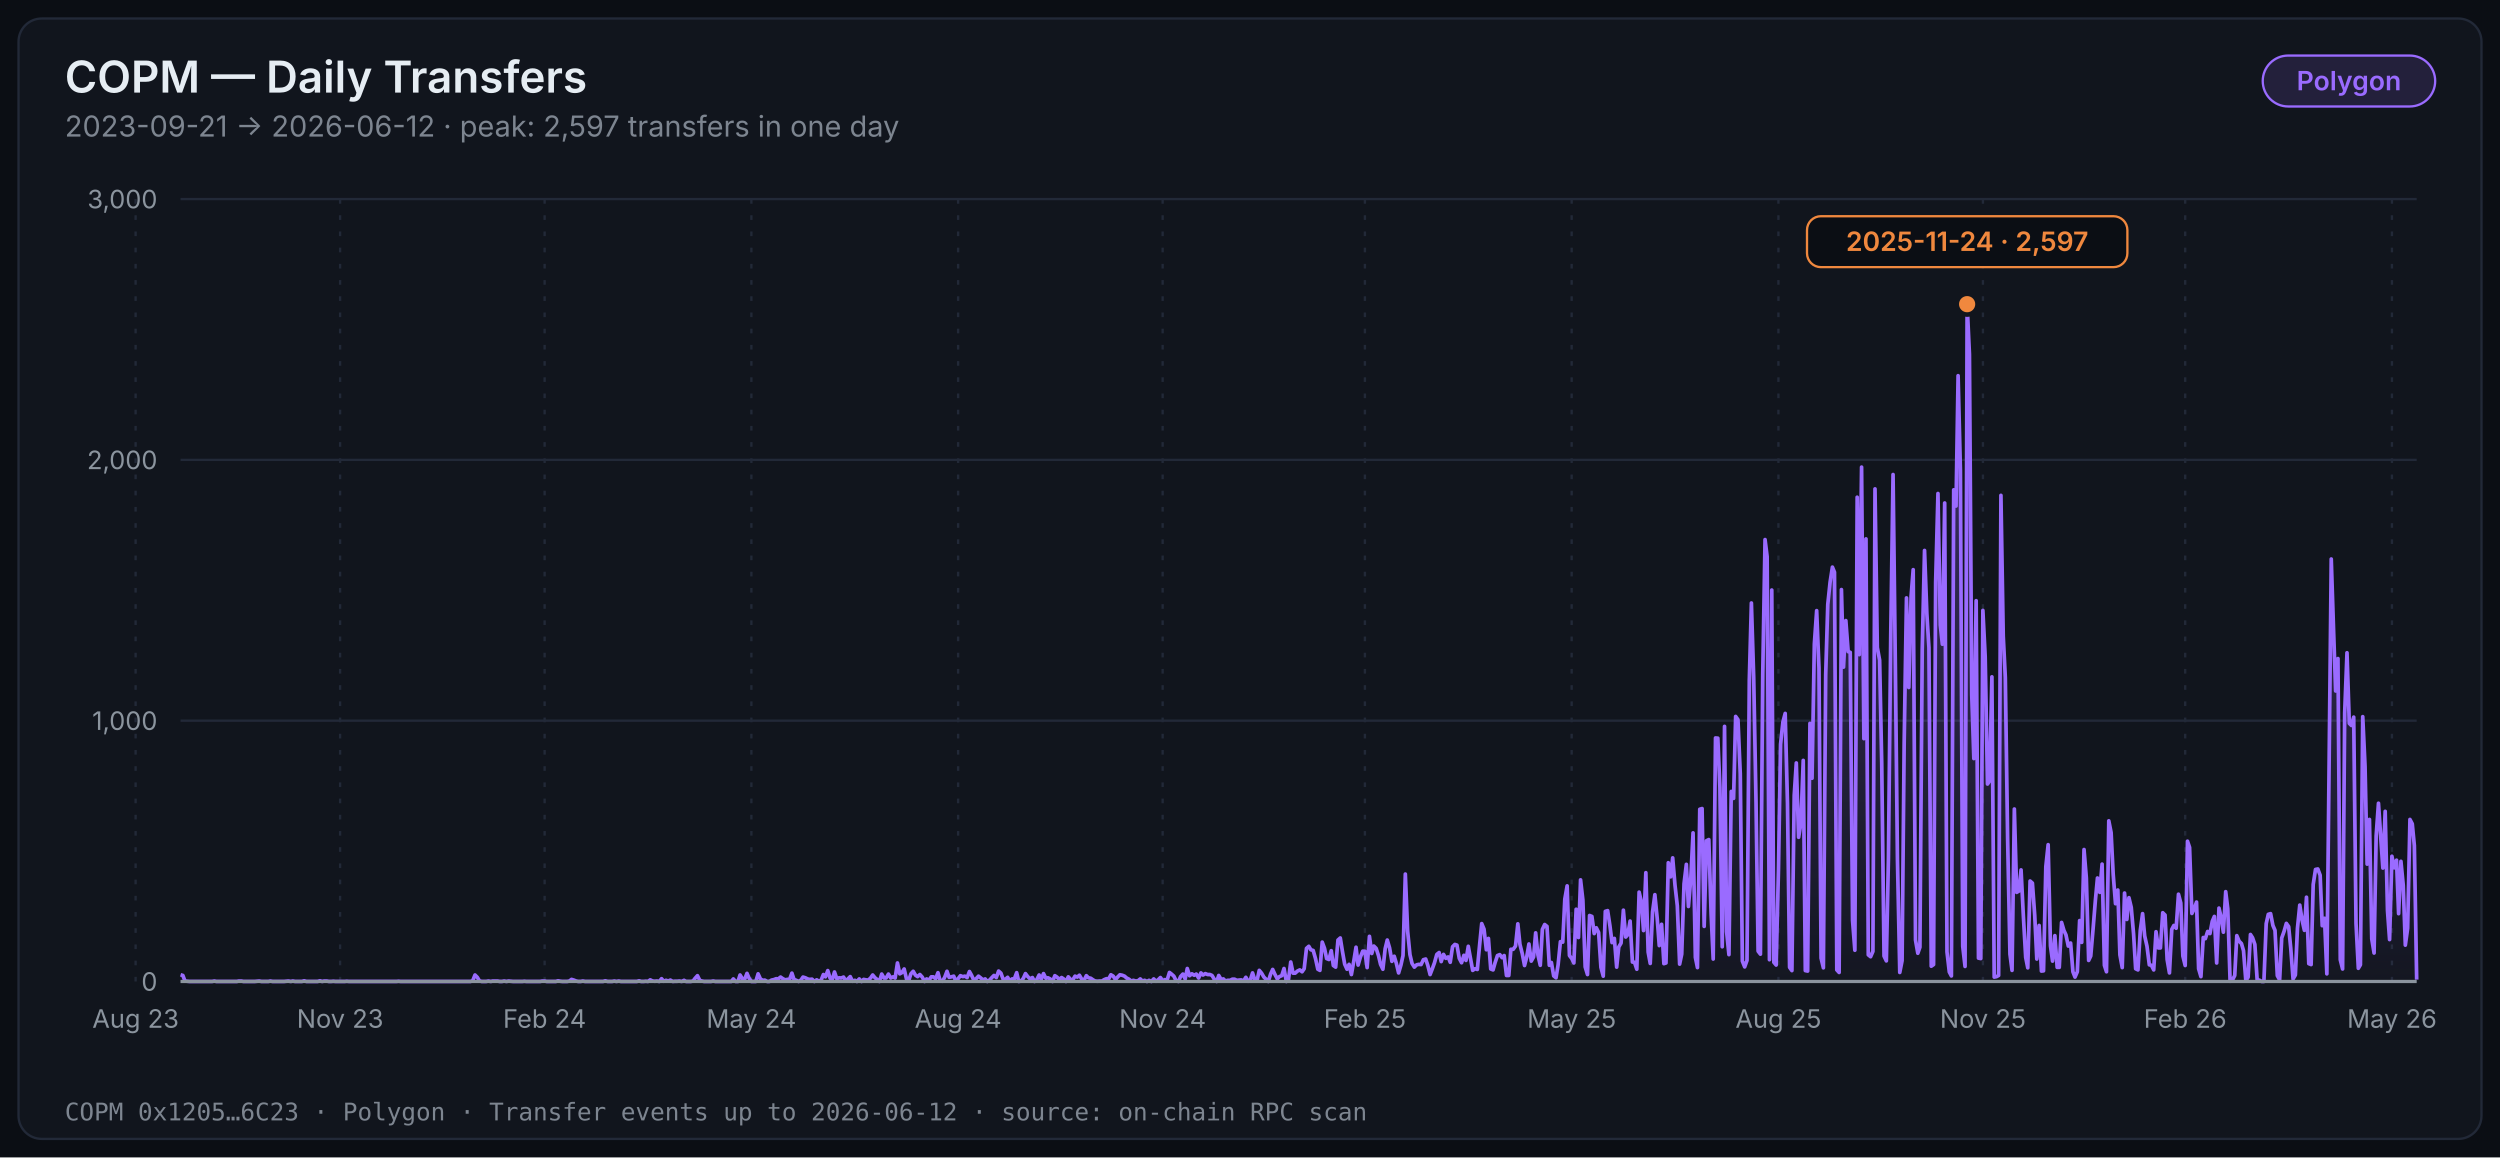
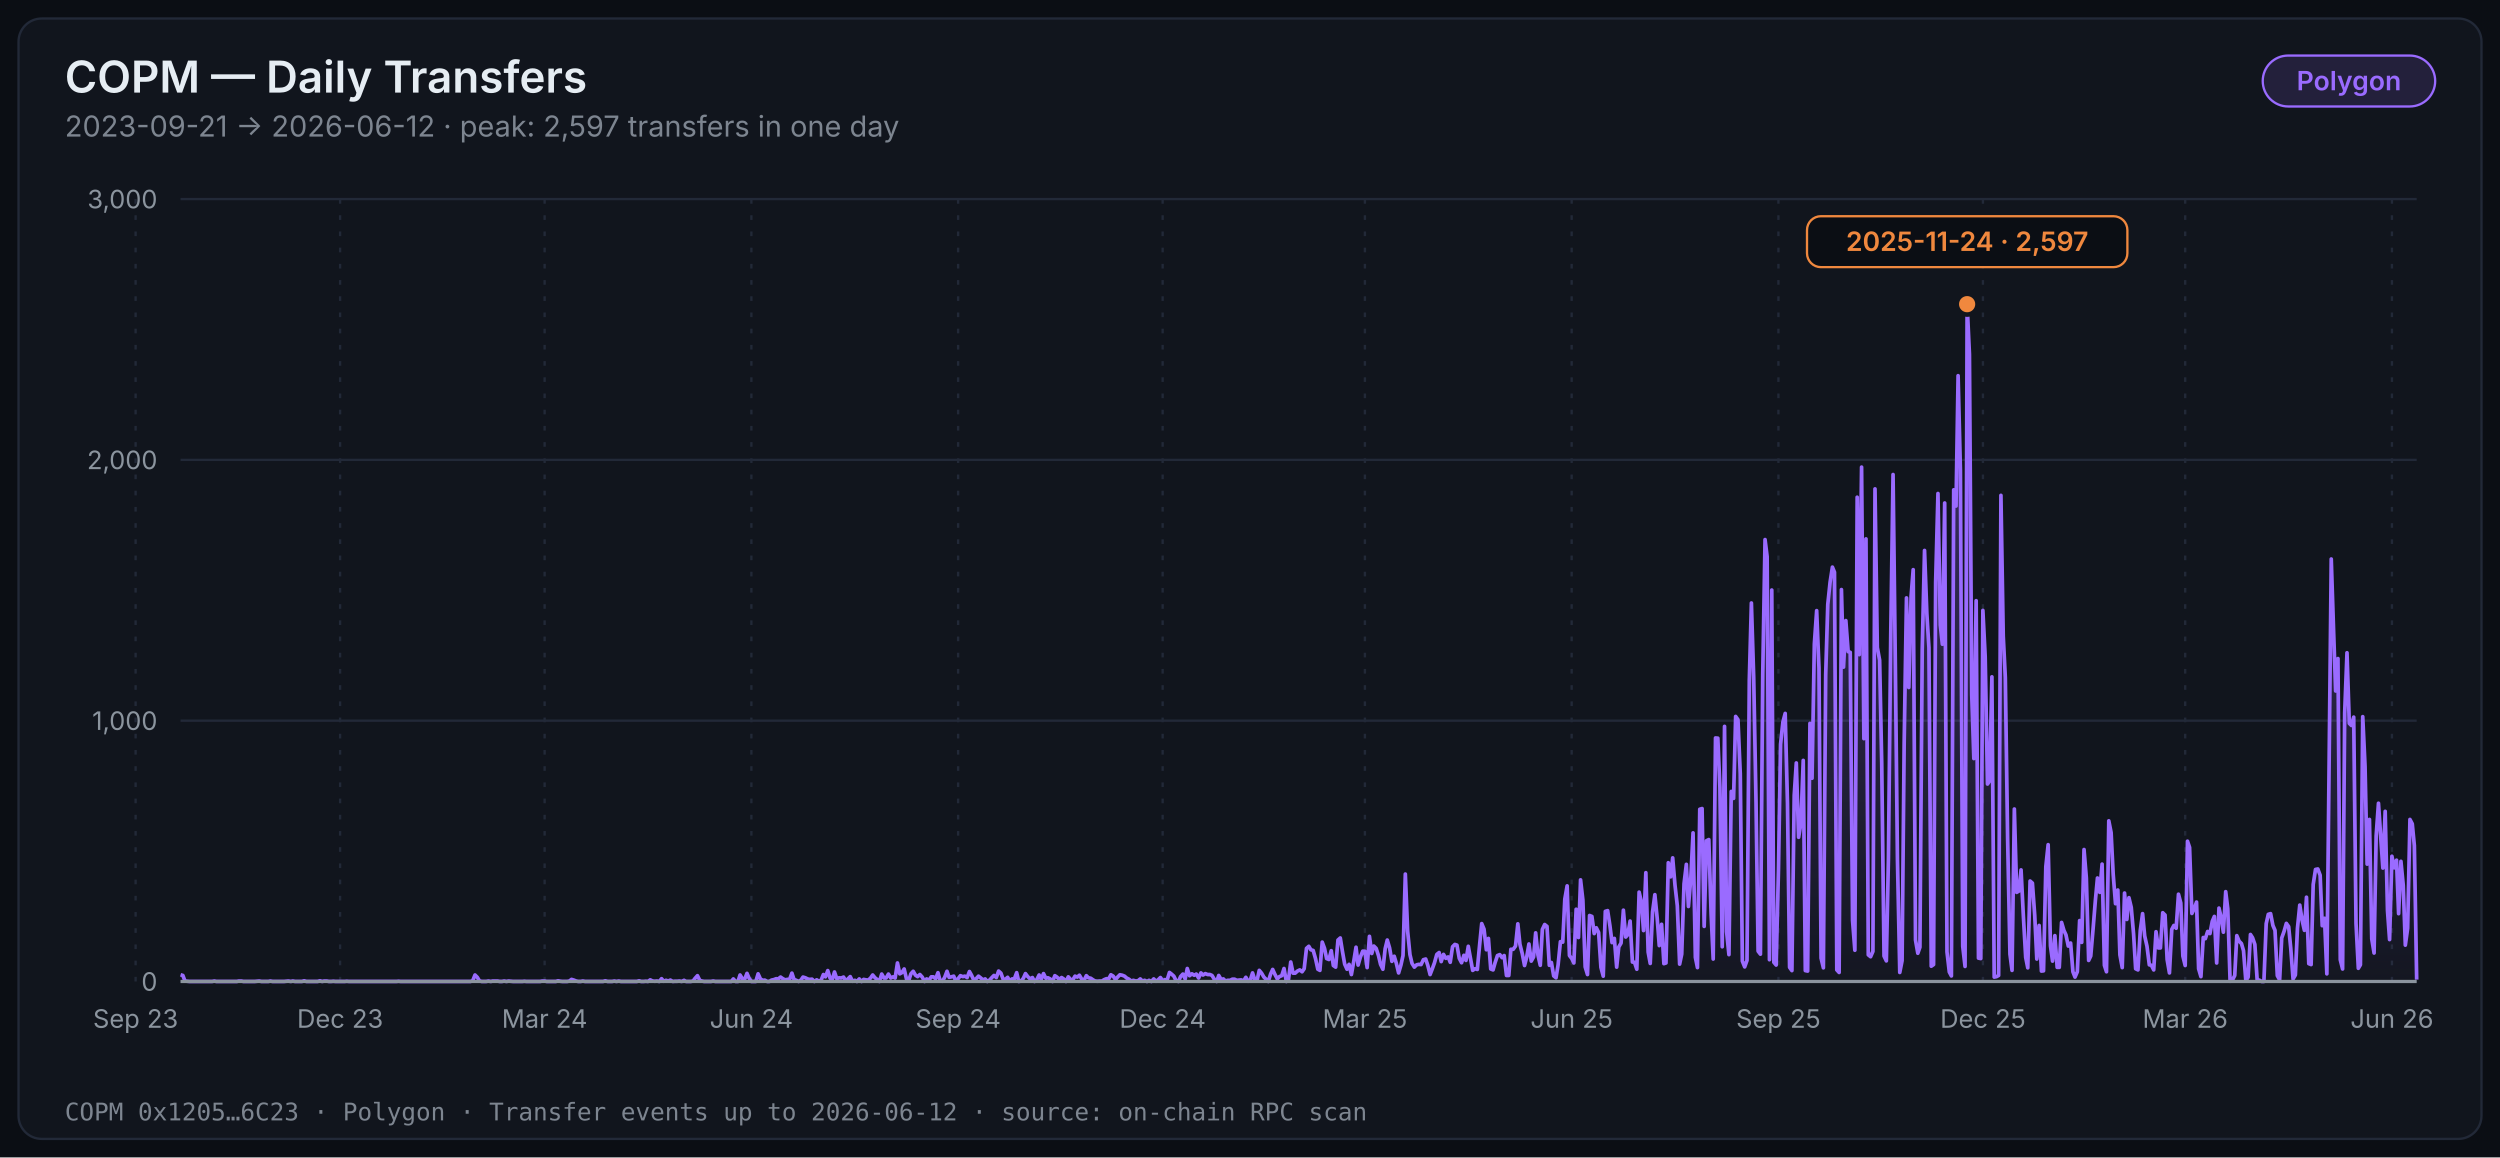
<svg xmlns="http://www.w3.org/2000/svg" width="1080" height="500" viewBox="0 0 1080 500" role="img" aria-label="COPM — Daily Transfers">
  <style>
    .title { font: 600 19px -apple-system, 'Segoe UI', system-ui, sans-serif; fill: #e6edf3; }
    .subtitle { font: 400 12.5px -apple-system, 'Segoe UI', system-ui, sans-serif; fill: #7d8590; }
    .axis { font: 400 11px -apple-system, 'Segoe UI', system-ui, sans-serif; fill: #8b949e; }
    .label { font: 500 12px -apple-system, 'Segoe UI', system-ui, sans-serif; fill: #e6edf3; }
    .annot { font: 600 11.5px -apple-system, 'Segoe UI', system-ui, sans-serif; }
    .badge { font: 600 11.5px -apple-system, 'Segoe UI', system-ui, sans-serif; }
    .footer { font: 400 10.5px ui-monospace, 'SF Mono', Menlo, monospace; fill: #7d8590; }
  </style>
  <defs>
    <linearGradient id="g0" x1="0" y1="0" x2="0" y2="1">
      <stop offset="0%" stop-color="#9a6bff" stop-opacity="0.35" />
      <stop offset="100%" stop-color="#9a6bff" stop-opacity="0.02" />
    </linearGradient>
  </defs>
  <rect width="1080" height="500" fill="#0b0e14" />
  <rect x="8" y="8" width="1064" height="484" rx="10" fill="#11151d" stroke="#222938" stroke-width="1" />
  <text x="28" y="40" class="title">COPM — Daily Transfers</text>
  <rect x="977.5" y="24" width="74.5" height="22" rx="11" fill="#9a6bff22" stroke="#9a6bff" stroke-width="1" />
  <text x="1014.75" y="39" class="badge" fill="#9a6bff" text-anchor="middle">Polygon</text>
  <text x="28" y="59" class="subtitle">2023-09-21 → 2026-06-12 · peak: 2,597 transfers in one day</text>
  <line x1="78" y1="424" x2="1044" y2="424" stroke="#222938" stroke-width="1" />
  <text x="68" y="428" class="axis" text-anchor="end">0</text>
  <line x1="78" y1="311.333" x2="1044" y2="311.333" stroke="#222938" stroke-width="1" />
  <text x="68" y="315.333" class="axis" text-anchor="end">1,000</text>
  <line x1="78" y1="198.667" x2="1044" y2="198.667" stroke="#222938" stroke-width="1" />
  <text x="68" y="202.667" class="axis" text-anchor="end">2,000</text>
  <line x1="78" y1="86" x2="1044" y2="86" stroke="#222938" stroke-width="1" />
  <text x="68" y="90" class="axis" text-anchor="end">3,000</text>
  <line x1="58.583" y1="86" x2="58.583" y2="424" stroke="#222938" stroke-width="1" stroke-dasharray="2,5" />
-   <text x="58.583" y="444" class="axis" text-anchor="middle">Aug 23</text>
+   <text x="58.583" y="444" class="axis" text-anchor="middle">Sep 23</text>
  <line x1="146.931" y1="86" x2="146.931" y2="424" stroke="#222938" stroke-width="1" stroke-dasharray="2,5" />
-   <text x="146.931" y="444" class="axis" text-anchor="middle">Nov 23</text>
+   <text x="146.931" y="444" class="axis" text-anchor="middle">Dec 23</text>
  <line x1="235.278" y1="86" x2="235.278" y2="424" stroke="#222938" stroke-width="1" stroke-dasharray="2,5" />
-   <text x="235.278" y="444" class="axis" text-anchor="middle">Feb 24</text>
+   <text x="235.278" y="444" class="axis" text-anchor="middle">Mar 24</text>
  <line x1="324.597" y1="86" x2="324.597" y2="424" stroke="#222938" stroke-width="1" stroke-dasharray="2,5" />
-   <text x="324.597" y="444" class="axis" text-anchor="middle">May 24</text>
+   <text x="324.597" y="444" class="axis" text-anchor="middle">Jun 24</text>
  <line x1="413.916" y1="86" x2="413.916" y2="424" stroke="#222938" stroke-width="1" stroke-dasharray="2,5" />
-   <text x="413.916" y="444" class="axis" text-anchor="middle">Aug 24</text>
+   <text x="413.916" y="444" class="axis" text-anchor="middle">Sep 24</text>
  <line x1="502.263" y1="86" x2="502.263" y2="424" stroke="#222938" stroke-width="1" stroke-dasharray="2,5" />
-   <text x="502.263" y="444" class="axis" text-anchor="middle">Nov 24</text>
+   <text x="502.263" y="444" class="axis" text-anchor="middle">Dec 24</text>
  <line x1="589.64" y1="86" x2="589.64" y2="424" stroke="#222938" stroke-width="1" stroke-dasharray="2,5" />
-   <text x="589.64" y="444" class="axis" text-anchor="middle">Feb 25</text>
+   <text x="589.64" y="444" class="axis" text-anchor="middle">Mar 25</text>
  <line x1="678.959" y1="86" x2="678.959" y2="424" stroke="#222938" stroke-width="1" stroke-dasharray="2,5" />
-   <text x="678.959" y="444" class="axis" text-anchor="middle">May 25</text>
+   <text x="678.959" y="444" class="axis" text-anchor="middle">Jun 25</text>
  <line x1="768.277" y1="86" x2="768.277" y2="424" stroke="#222938" stroke-width="1" stroke-dasharray="2,5" />
-   <text x="768.277" y="444" class="axis" text-anchor="middle">Aug 25</text>
+   <text x="768.277" y="444" class="axis" text-anchor="middle">Sep 25</text>
  <line x1="856.625" y1="86" x2="856.625" y2="424" stroke="#222938" stroke-width="1" stroke-dasharray="2,5" />
-   <text x="856.625" y="444" class="axis" text-anchor="middle">Nov 25</text>
+   <text x="856.625" y="444" class="axis" text-anchor="middle">Dec 25</text>
  <line x1="944.002" y1="86" x2="944.002" y2="424" stroke="#222938" stroke-width="1" stroke-dasharray="2,5" />
-   <text x="944.002" y="444" class="axis" text-anchor="middle">Feb 26</text>
+   <text x="944.002" y="444" class="axis" text-anchor="middle">Mar 26</text>
  <line x1="1033.321" y1="86" x2="1033.321" y2="424" stroke="#222938" stroke-width="1" stroke-dasharray="2,5" />
-   <text x="1033.321" y="444" class="axis" text-anchor="middle">May 26</text>
+   <text x="1033.321" y="444" class="axis" text-anchor="middle">Jun 26</text>
  <path d="M 78 424 L 78.0 421.1 L 79.0 421.4 L 79.9 423.8 L 80.9 423.9 L 81.9 424.0 L 82.9 424.0 L 83.8 424.0 L 84.8 424.0 L 85.8 424.0 L 86.7 424.0 L 87.7 424.0 L 88.7 424.0 L 89.7 424.0 L 90.6 424.0 L 91.6 424.0 L 92.6 423.8 L 93.5 424.0 L 94.5 424.0 L 95.5 424.0 L 96.4 424.0 L 97.4 424.0 L 98.4 424.0 L 99.4 424.0 L 100.3 424.0 L 101.3 424.0 L 102.3 424.0 L 103.2 423.8 L 104.2 423.8 L 105.2 424.0 L 106.2 424.0 L 107.1 424.0 L 108.1 424.0 L 109.1 424.0 L 110.0 424.0 L 111.0 423.9 L 112.0 423.8 L 113.0 424.0 L 113.9 424.0 L 114.9 424.0 L 115.9 424.0 L 116.8 423.8 L 117.8 424.0 L 118.8 424.0 L 119.7 424.0 L 120.7 424.0 L 121.7 424.0 L 122.7 424.0 L 123.6 423.9 L 124.6 423.8 L 125.6 424.0 L 126.5 423.8 L 127.5 424.0 L 128.5 424.0 L 129.5 424.0 L 130.4 424.0 L 131.4 423.7 L 132.4 424.0 L 133.3 424.0 L 134.3 424.0 L 135.3 424.0 L 136.3 424.0 L 137.2 424.0 L 138.2 423.7 L 139.2 424.0 L 140.1 423.8 L 141.1 423.8 L 142.1 424.0 L 143.0 424.0 L 144.0 423.9 L 145.0 424.0 L 146.0 424.0 L 146.9 424.0 L 147.9 424.0 L 148.9 424.0 L 149.8 423.9 L 150.8 424.0 L 151.8 424.0 L 152.8 424.0 L 153.7 424.0 L 154.7 424.0 L 155.7 424.0 L 156.6 424.0 L 157.6 424.0 L 158.6 424.0 L 159.6 424.0 L 160.5 424.0 L 161.5 424.0 L 162.5 424.0 L 163.4 424.0 L 164.4 424.0 L 165.4 424.0 L 166.3 424.0 L 167.3 424.0 L 168.3 424.0 L 169.3 424.0 L 170.2 424.0 L 171.2 424.0 L 172.2 423.9 L 173.1 424.0 L 174.1 424.0 L 175.1 424.0 L 176.1 424.0 L 177.0 424.0 L 178.0 424.0 L 179.0 424.0 L 179.9 424.0 L 180.9 424.0 L 181.9 424.0 L 182.9 424.0 L 183.8 424.0 L 184.8 424.0 L 185.8 424.0 L 186.7 424.0 L 187.7 424.0 L 188.7 424.0 L 189.6 424.0 L 190.6 424.0 L 191.6 424.0 L 192.6 424.0 L 193.5 424.0 L 194.5 424.0 L 195.5 424.0 L 196.4 424.0 L 197.4 424.0 L 198.4 424.0 L 199.4 424.0 L 200.3 424.0 L 201.3 424.0 L 202.3 424.0 L 203.2 424.0 L 204.2 423.7 L 205.2 421.2 L 206.2 422.2 L 207.1 423.7 L 208.1 424.0 L 209.1 424.0 L 210.0 424.0 L 211.0 423.8 L 212.0 424.0 L 212.9 423.8 L 213.9 423.8 L 214.9 423.8 L 215.9 424.0 L 216.8 424.0 L 217.8 423.8 L 218.8 424.0 L 219.7 423.8 L 220.7 423.9 L 221.7 424.0 L 222.7 424.0 L 223.6 424.0 L 224.6 424.0 L 225.6 424.0 L 226.5 423.9 L 227.5 424.0 L 228.5 424.0 L 229.5 424.0 L 230.4 424.0 L 231.4 424.0 L 232.4 424.0 L 233.3 424.0 L 234.3 423.8 L 235.3 423.8 L 236.2 424.0 L 237.2 424.0 L 238.2 424.0 L 239.2 424.0 L 240.1 424.0 L 241.1 423.7 L 242.1 423.9 L 243.0 424.0 L 244.0 424.0 L 245.0 424.0 L 246.0 423.8 L 246.9 423.1 L 247.9 423.4 L 248.9 423.8 L 249.8 424.0 L 250.8 424.0 L 251.8 423.8 L 252.8 424.0 L 253.7 424.0 L 254.7 424.0 L 255.7 424.0 L 256.6 424.0 L 257.6 424.0 L 258.6 424.0 L 259.5 424.0 L 260.5 424.0 L 261.5 423.7 L 262.5 424.0 L 263.4 424.0 L 264.4 424.0 L 265.4 423.8 L 266.3 424.0 L 267.3 423.8 L 268.3 424.0 L 269.3 424.0 L 270.2 424.0 L 271.2 424.0 L 272.2 424.0 L 273.1 424.0 L 274.1 424.0 L 275.1 424.0 L 276.1 423.7 L 277.0 424.0 L 278.0 424.0 L 279.0 423.9 L 279.9 424.0 L 280.9 423.3 L 281.9 423.8 L 282.9 423.9 L 283.8 423.8 L 284.8 424.0 L 285.8 422.8 L 286.7 423.9 L 287.7 423.5 L 288.7 423.8 L 289.6 423.4 L 290.6 424.0 L 291.6 423.9 L 292.6 423.9 L 293.5 423.8 L 294.5 424.0 L 295.5 423.5 L 296.4 424.0 L 297.4 424.0 L 298.4 424.0 L 299.4 423.8 L 300.3 422.6 L 301.3 421.5 L 302.3 423.5 L 303.2 423.8 L 304.2 424.0 L 305.2 424.0 L 306.2 424.0 L 307.1 424.0 L 308.1 423.8 L 309.1 424.0 L 310.0 424.0 L 311.0 424.0 L 312.0 424.0 L 312.9 424.0 L 313.9 424.0 L 314.9 424.0 L 315.9 424.0 L 316.8 422.9 L 317.8 424.0 L 318.8 424.0 L 319.7 421.2 L 320.7 422.8 L 321.7 423.0 L 322.7 420.5 L 323.6 422.6 L 324.6 424.0 L 325.6 424.0 L 326.5 424.0 L 327.5 420.7 L 328.5 422.9 L 329.5 423.5 L 330.4 423.4 L 331.4 424.0 L 332.4 424.0 L 333.3 423.4 L 334.3 423.2 L 335.3 422.8 L 336.2 422.9 L 337.2 422.1 L 338.2 422.8 L 339.2 423.3 L 340.1 423.1 L 341.1 423.1 L 342.1 420.4 L 343.0 423.1 L 344.0 423.5 L 345.0 424.0 L 346.0 423.4 L 346.9 422.1 L 347.9 422.4 L 348.9 422.9 L 349.8 423.1 L 350.8 423.0 L 351.8 424.0 L 352.8 423.3 L 353.7 423.8 L 354.7 423.5 L 355.7 421.0 L 356.6 422.0 L 357.6 419.3 L 358.6 422.6 L 359.5 423.3 L 360.5 419.9 L 361.5 422.8 L 362.5 422.4 L 363.4 422.5 L 364.4 422.1 L 365.4 423.8 L 366.3 422.9 L 367.3 421.9 L 368.3 423.9 L 369.3 423.5 L 370.2 424.0 L 371.2 422.9 L 372.2 424.0 L 373.1 423.1 L 374.1 423.3 L 375.1 423.4 L 376.1 422.5 L 377.0 421.2 L 378.0 422.4 L 379.0 423.2 L 379.9 424.0 L 380.9 420.8 L 381.9 422.5 L 382.8 422.5 L 383.8 420.8 L 384.8 422.5 L 385.8 422.0 L 386.7 422.5 L 387.7 416.0 L 388.7 420.7 L 389.6 420.2 L 390.6 418.6 L 391.6 422.9 L 392.6 423.5 L 393.5 420.7 L 394.5 419.6 L 395.5 421.3 L 396.4 421.9 L 397.4 421.0 L 398.4 422.1 L 399.4 424.0 L 400.3 422.9 L 401.3 423.5 L 402.3 422.0 L 403.2 422.0 L 404.2 422.8 L 405.2 420.2 L 406.1 423.5 L 407.1 423.9 L 408.1 422.2 L 409.1 419.6 L 410.0 422.2 L 411.0 422.0 L 412.0 421.7 L 412.9 423.8 L 413.9 422.8 L 414.9 421.5 L 415.9 421.9 L 416.8 421.7 L 417.8 422.3 L 418.8 419.7 L 419.7 421.3 L 420.7 423.5 L 421.7 422.8 L 422.7 421.7 L 423.6 422.4 L 424.6 423.3 L 425.6 422.9 L 426.5 424.0 L 427.5 423.4 L 428.5 422.3 L 429.4 421.4 L 430.4 422.3 L 431.4 419.5 L 432.4 420.4 L 433.3 422.9 L 434.3 423.1 L 435.3 422.2 L 436.2 423.8 L 437.2 422.9 L 438.2 422.9 L 439.2 420.2 L 440.1 424.0 L 441.1 423.8 L 442.1 422.6 L 443.0 420.6 L 444.0 421.9 L 445.0 422.9 L 446.0 422.3 L 446.9 424.0 L 447.9 423.2 L 448.9 421.2 L 449.8 423.1 L 450.8 420.6 L 451.8 422.6 L 452.7 422.4 L 453.7 422.9 L 454.7 424.0 L 455.7 421.5 L 456.6 422.1 L 457.6 423.1 L 458.6 422.3 L 459.5 422.9 L 460.5 424.0 L 461.5 422.0 L 462.5 423.1 L 463.4 423.4 L 464.4 421.7 L 465.4 422.1 L 466.3 421.3 L 467.3 423.0 L 468.3 423.5 L 469.3 421.5 L 470.2 422.4 L 471.2 422.6 L 472.2 423.3 L 473.1 423.8 L 474.1 423.9 L 475.1 423.8 L 476.1 423.8 L 477.0 423.2 L 478.0 422.8 L 479.0 422.8 L 479.9 421.1 L 480.9 421.7 L 481.9 423.2 L 482.8 422.1 L 483.8 421.1 L 484.8 421.3 L 485.8 421.7 L 486.7 422.5 L 487.7 423.0 L 488.7 423.8 L 489.6 423.5 L 490.6 423.8 L 491.6 423.7 L 492.6 422.9 L 493.5 423.8 L 494.5 423.5 L 495.5 424.0 L 496.4 423.5 L 497.4 424.0 L 498.4 422.9 L 499.4 423.9 L 500.3 423.3 L 501.3 422.3 L 502.3 423.8 L 503.2 423.2 L 504.2 423.4 L 505.2 420.1 L 506.1 420.8 L 507.1 421.7 L 508.1 423.7 L 509.1 424.0 L 510.0 421.9 L 511.0 420.8 L 512.0 422.9 L 512.9 418.4 L 513.9 421.5 L 514.9 420.7 L 515.9 421.3 L 516.8 420.8 L 517.8 422.5 L 518.8 420.3 L 519.7 421.2 L 520.7 420.6 L 521.7 421.0 L 522.7 421.0 L 523.6 421.4 L 524.6 423.1 L 525.6 424.0 L 526.5 421.4 L 527.5 423.1 L 528.5 422.9 L 529.4 423.8 L 530.4 423.5 L 531.4 423.5 L 532.4 423.0 L 533.3 423.0 L 534.3 423.5 L 535.3 423.4 L 536.2 423.3 L 537.2 423.8 L 538.2 422.2 L 539.2 423.9 L 540.1 423.5 L 541.1 420.3 L 542.1 423.4 L 543.0 423.8 L 544.0 419.2 L 545.0 420.4 L 546.0 422.1 L 546.9 423.0 L 547.9 424.0 L 548.9 420.8 L 549.8 418.8 L 550.8 421.0 L 551.8 422.9 L 552.7 421.9 L 553.7 421.5 L 554.7 418.4 L 555.7 424.0 L 556.6 423.3 L 557.6 415.6 L 558.6 420.4 L 559.5 420.4 L 560.5 419.5 L 561.5 419.0 L 562.5 419.8 L 563.4 418.5 L 564.4 409.7 L 565.4 408.8 L 566.3 410.3 L 567.3 410.6 L 568.3 414.1 L 569.3 418.7 L 570.2 419.2 L 571.2 407.0 L 572.2 409.7 L 573.1 414.1 L 574.1 414.5 L 575.1 410.7 L 576.0 417.1 L 577.0 417.8 L 578.0 406.1 L 579.0 405.2 L 579.9 410.8 L 580.9 416.5 L 581.9 418.7 L 582.8 416.6 L 583.8 421.0 L 584.8 415.4 L 585.8 409.2 L 586.7 416.9 L 587.7 413.4 L 588.7 410.9 L 589.6 410.9 L 590.6 418.0 L 591.6 404.5 L 592.6 411.9 L 593.5 408.7 L 594.5 409.7 L 595.5 412.8 L 596.4 416.6 L 597.4 418.7 L 598.4 409.8 L 599.3 406.1 L 600.3 409.5 L 601.3 415.3 L 602.3 413.1 L 603.2 416.1 L 604.2 420.3 L 605.2 416.9 L 606.1 412.8 L 607.1 377.6 L 608.1 402.3 L 609.1 412.4 L 610.0 416.2 L 611.0 417.8 L 612.0 416.8 L 612.9 416.6 L 613.9 416.7 L 614.9 414.6 L 615.9 414.3 L 616.8 417.0 L 617.8 421.0 L 618.8 418.4 L 619.7 415.9 L 620.7 412.3 L 621.7 411.5 L 622.6 415.4 L 623.6 412.3 L 624.6 414.0 L 625.6 413.4 L 626.5 415.7 L 627.5 409.0 L 628.5 408.0 L 629.4 408.3 L 630.4 414.0 L 631.4 415.9 L 632.4 412.7 L 633.3 414.9 L 634.3 408.8 L 635.3 414.3 L 636.2 419.2 L 637.2 418.5 L 638.2 418.8 L 639.2 408.1 L 640.1 399.0 L 641.1 401.4 L 642.1 410.3 L 643.0 405.4 L 644.0 418.6 L 645.0 419.0 L 645.9 415.8 L 646.9 412.8 L 647.9 412.4 L 648.9 413.7 L 649.8 412.8 L 650.8 421.4 L 651.8 421.4 L 652.7 410.1 L 653.7 410.1 L 654.7 408.7 L 655.7 399.1 L 656.6 407.9 L 657.6 411.9 L 658.6 417.1 L 659.5 413.6 L 660.5 407.8 L 661.5 415.2 L 662.5 413.4 L 663.4 403.0 L 664.4 412.6 L 665.4 417.0 L 666.3 401.5 L 667.3 399.4 L 668.3 400.2 L 669.3 417.0 L 670.2 415.8 L 671.2 421.6 L 672.2 422.4 L 673.1 416.8 L 674.1 406.8 L 675.1 407.0 L 676.0 388.4 L 677.0 382.7 L 678.0 412.8 L 679.0 414.1 L 679.9 416.0 L 680.9 392.8 L 681.9 405.0 L 682.8 380.1 L 683.8 388.8 L 684.8 417.7 L 685.8 421.0 L 686.7 395.5 L 687.7 395.9 L 688.7 403.3 L 689.6 400.8 L 690.6 402.8 L 691.6 417.9 L 692.6 421.7 L 693.5 393.7 L 694.5 393.4 L 695.5 400.0 L 696.4 407.2 L 697.4 405.4 L 698.4 417.8 L 699.3 409.1 L 700.3 407.4 L 701.3 393.2 L 702.3 404.8 L 703.2 403.8 L 704.2 397.9 L 705.2 415.6 L 706.1 415.7 L 707.1 418.7 L 708.1 385.4 L 709.1 389.7 L 710.0 402.0 L 711.0 377.0 L 712.0 411.3 L 712.9 416.2 L 713.9 394.0 L 714.9 386.5 L 715.9 396.6 L 716.8 408.5 L 717.8 399.3 L 718.8 416.3 L 719.7 416.0 L 720.7 372.7 L 721.7 378.8 L 722.6 370.6 L 723.6 382.4 L 724.6 391.3 L 725.6 416.5 L 726.5 412.2 L 727.5 381.8 L 728.5 373.4 L 729.4 391.6 L 730.4 379.8 L 731.4 359.8 L 732.4 413.6 L 733.3 418.0 L 734.3 349.6 L 735.3 349.3 L 736.2 400.2 L 737.2 363.2 L 738.2 362.7 L 739.2 394.7 L 740.1 414.3 L 741.1 318.8 L 742.1 318.9 L 743.0 340.2 L 744.0 409.0 L 745.0 313.8 L 745.9 402.5 L 746.9 412.4 L 747.9 341.9 L 748.9 344.9 L 749.8 309.5 L 750.8 310.9 L 751.8 334.3 L 752.7 415.2 L 753.7 417.7 L 754.7 414.9 L 755.7 293.9 L 756.6 260.5 L 757.6 292.7 L 758.6 346.4 L 759.5 410.9 L 760.5 412.2 L 761.5 291.5 L 762.5 233.1 L 763.4 240.5 L 764.4 414.6 L 765.4 254.9 L 766.3 415.7 L 767.3 416.9 L 768.3 375.7 L 769.2 321.5 L 770.2 312.0 L 771.2 308.2 L 772.2 347.2 L 773.1 417.9 L 774.1 419.3 L 775.1 343.6 L 776.0 329.6 L 777.0 361.7 L 778.0 355.6 L 779.0 328.5 L 779.9 419.3 L 780.9 419.5 L 781.9 312.5 L 782.8 336.2 L 783.8 278.2 L 784.8 263.8 L 785.8 288.6 L 786.7 413.9 L 787.7 418.1 L 788.7 291.5 L 789.6 261.1 L 790.6 251.5 L 791.6 245.0 L 792.5 247.2 L 793.5 419.0 L 794.5 420.1 L 795.5 254.7 L 796.4 288.2 L 797.4 268.1 L 798.4 281.5 L 799.3 281.8 L 800.3 397.6 L 801.3 410.5 L 802.3 214.8 L 803.2 282.8 L 804.2 201.8 L 805.2 319.1 L 806.1 232.8 L 807.1 412.5 L 808.1 413.3 L 809.1 411.0 L 810.0 211.2 L 811.0 279.7 L 812.0 285.2 L 812.9 329.5 L 813.9 413.0 L 814.9 415.1 L 815.8 370.9 L 816.8 274.3 L 817.8 205.0 L 818.8 288.1 L 819.7 371.4 L 820.7 420.1 L 821.7 415.0 L 822.6 321.0 L 823.6 258.3 L 824.6 297.0 L 825.6 257.6 L 826.5 246.1 L 827.5 406.1 L 828.5 411.8 L 829.4 409.2 L 830.4 280.5 L 831.4 237.8 L 832.4 265.1 L 833.3 279.8 L 834.3 417.4 L 835.3 416.7 L 836.2 251.5 L 837.2 213.2 L 838.2 270.0 L 839.1 278.3 L 840.1 217.3 L 841.1 411.2 L 842.1 419.9 L 843.0 421.6 L 844.0 211.6 L 845.0 218.6 L 845.9 162.3 L 846.9 203.3 L 847.9 408.8 L 848.9 417.5 L 849.8 131.4 L 850.8 153.1 L 851.8 300.2 L 852.7 327.7 L 853.7 259.5 L 854.7 413.9 L 855.7 414.1 L 856.6 263.7 L 857.6 283.6 L 858.6 338.7 L 859.5 337.4 L 860.5 292.4 L 861.5 422.1 L 862.5 421.9 L 863.4 421.4 L 864.4 214.0 L 865.4 274.7 L 866.3 292.7 L 867.3 362.6 L 868.3 412.2 L 869.2 419.2 L 870.2 349.5 L 871.2 385.5 L 872.2 384.9 L 873.1 375.8 L 874.1 395.9 L 875.1 413.6 L 876.0 418.1 L 877.0 380.6 L 878.0 381.5 L 879.0 395.4 L 879.9 414.3 L 880.9 399.8 L 881.9 419.5 L 882.8 419.4 L 883.8 374.4 L 884.8 364.9 L 885.8 408.6 L 886.7 415.2 L 887.7 404.2 L 888.7 417.9 L 889.6 417.9 L 890.6 398.5 L 891.6 401.9 L 892.5 403.9 L 893.5 408.7 L 894.5 407.4 L 895.5 419.8 L 896.4 422.1 L 897.4 419.8 L 898.4 397.7 L 899.3 407.1 L 900.3 367.0 L 901.3 379.3 L 902.3 414.9 L 903.2 413.0 L 904.2 401.4 L 905.2 389.0 L 906.1 379.3 L 907.1 385.5 L 908.1 373.3 L 909.1 417.0 L 910.0 419.8 L 911.0 354.6 L 912.0 359.7 L 912.9 377.7 L 913.9 390.4 L 914.9 384.5 L 915.8 412.5 L 916.8 418.0 L 917.8 385.8 L 918.8 397.2 L 919.7 387.8 L 920.7 392.0 L 921.7 403.4 L 922.6 418.5 L 923.6 419.0 L 924.6 402.0 L 925.6 394.7 L 926.5 404.3 L 927.5 408.8 L 928.5 416.8 L 929.4 417.0 L 930.4 419.0 L 931.4 402.5 L 932.4 409.5 L 933.3 409.5 L 934.3 394.3 L 935.3 395.3 L 936.2 414.5 L 937.2 420.3 L 938.2 401.5 L 939.1 399.8 L 940.1 401.0 L 941.1 386.3 L 942.1 390.1 L 943.0 413.0 L 944.0 417.1 L 945.0 363.4 L 945.9 366.1 L 946.9 394.6 L 947.9 392.6 L 948.9 389.7 L 949.8 418.5 L 950.8 421.9 L 951.8 405.0 L 952.7 405.5 L 953.7 402.4 L 954.7 403.3 L 955.7 398.0 L 956.6 395.9 L 957.6 416.0 L 958.6 392.3 L 959.5 396.2 L 960.5 402.7 L 961.5 385.2 L 962.4 392.6 L 963.4 423.9 L 964.4 423.4 L 965.4 421.4 L 966.3 404.2 L 967.3 406.6 L 968.3 407.6 L 969.2 410.7 L 970.2 423.7 L 971.2 422.1 L 972.2 403.7 L 973.1 405.1 L 974.1 408.0 L 975.1 423.4 L 976.0 423.4 L 977.0 424.0 L 978.0 424.0 L 979.0 399.0 L 979.9 395.0 L 980.9 394.7 L 981.9 399.8 L 982.8 401.9 L 983.8 421.5 L 984.8 423.3 L 985.7 405.2 L 986.7 402.4 L 987.7 398.9 L 988.7 400.3 L 989.6 409.6 L 990.6 422.9 L 991.6 421.2 L 992.5 401.0 L 993.5 391.0 L 994.5 397.5 L 995.5 401.9 L 996.4 387.6 L 997.4 416.3 L 998.4 416.7 L 999.3 382.1 L 1000.3 375.6 L 1001.3 375.4 L 1002.3 378.1 L 1003.2 399.9 L 1004.2 396.7 L 1005.2 420.7 L 1006.1 337.2 L 1007.1 241.5 L 1008.1 272.2 L 1009.0 298.5 L 1010.0 284.5 L 1011.0 414.6 L 1012.0 418.6 L 1012.9 308.0 L 1013.9 282.0 L 1014.9 312.5 L 1015.8 313.4 L 1016.8 309.8 L 1017.8 398.9 L 1018.8 418.3 L 1019.7 416.8 L 1020.7 309.6 L 1021.7 331.1 L 1022.6 373.3 L 1023.6 354.0 L 1024.6 405.6 L 1025.6 411.7 L 1026.5 361.1 L 1027.5 347.0 L 1028.5 362.0 L 1029.4 375.0 L 1030.4 350.5 L 1031.4 393.4 L 1032.3 405.9 L 1033.3 369.9 L 1034.3 374.9 L 1035.3 371.6 L 1036.2 394.7 L 1037.2 372.1 L 1038.2 382.4 L 1039.1 408.3 L 1040.1 401.0 L 1041.1 354.0 L 1042.1 355.9 L 1043.0 365.3 L 1044.0 423.2 L 1044 424 Z" fill="url(#g0)" />
  <path d="M 78.0 421.1 L 79.0 421.4 L 79.9 423.8 L 80.9 423.9 L 81.9 424.0 L 82.9 424.0 L 83.8 424.0 L 84.8 424.0 L 85.8 424.0 L 86.7 424.0 L 87.7 424.0 L 88.7 424.0 L 89.7 424.0 L 90.6 424.0 L 91.6 424.0 L 92.6 423.8 L 93.5 424.0 L 94.5 424.0 L 95.5 424.0 L 96.4 424.0 L 97.4 424.0 L 98.4 424.0 L 99.4 424.0 L 100.3 424.0 L 101.3 424.0 L 102.3 424.0 L 103.2 423.8 L 104.2 423.8 L 105.2 424.0 L 106.2 424.0 L 107.1 424.0 L 108.1 424.0 L 109.1 424.0 L 110.0 424.0 L 111.0 423.9 L 112.0 423.8 L 113.0 424.0 L 113.9 424.0 L 114.9 424.0 L 115.9 424.0 L 116.8 423.8 L 117.8 424.0 L 118.8 424.0 L 119.7 424.0 L 120.7 424.0 L 121.7 424.0 L 122.7 424.0 L 123.6 423.9 L 124.6 423.8 L 125.6 424.0 L 126.5 423.8 L 127.5 424.0 L 128.5 424.0 L 129.5 424.0 L 130.4 424.0 L 131.4 423.7 L 132.4 424.0 L 133.3 424.0 L 134.3 424.0 L 135.3 424.0 L 136.3 424.0 L 137.2 424.0 L 138.2 423.7 L 139.2 424.0 L 140.1 423.8 L 141.1 423.8 L 142.1 424.0 L 143.0 424.0 L 144.0 423.9 L 145.0 424.0 L 146.0 424.0 L 146.9 424.0 L 147.9 424.0 L 148.9 424.0 L 149.8 423.9 L 150.8 424.0 L 151.8 424.0 L 152.8 424.0 L 153.7 424.0 L 154.7 424.0 L 155.7 424.0 L 156.6 424.0 L 157.6 424.0 L 158.6 424.0 L 159.6 424.0 L 160.5 424.0 L 161.5 424.0 L 162.5 424.0 L 163.4 424.0 L 164.4 424.0 L 165.4 424.0 L 166.3 424.0 L 167.3 424.0 L 168.3 424.0 L 169.3 424.0 L 170.2 424.0 L 171.2 424.0 L 172.2 423.9 L 173.1 424.0 L 174.1 424.0 L 175.1 424.0 L 176.1 424.0 L 177.0 424.0 L 178.0 424.0 L 179.0 424.0 L 179.9 424.0 L 180.9 424.0 L 181.9 424.0 L 182.9 424.0 L 183.8 424.0 L 184.8 424.0 L 185.8 424.0 L 186.7 424.0 L 187.7 424.0 L 188.7 424.0 L 189.6 424.0 L 190.6 424.0 L 191.6 424.0 L 192.6 424.0 L 193.5 424.0 L 194.5 424.0 L 195.5 424.0 L 196.4 424.0 L 197.4 424.0 L 198.4 424.0 L 199.4 424.0 L 200.3 424.0 L 201.3 424.0 L 202.3 424.0 L 203.2 424.0 L 204.2 423.7 L 205.2 421.2 L 206.2 422.2 L 207.1 423.7 L 208.1 424.0 L 209.1 424.0 L 210.0 424.0 L 211.0 423.8 L 212.0 424.0 L 212.9 423.8 L 213.9 423.8 L 214.9 423.8 L 215.9 424.0 L 216.8 424.0 L 217.8 423.8 L 218.8 424.0 L 219.7 423.8 L 220.7 423.9 L 221.7 424.0 L 222.7 424.0 L 223.6 424.0 L 224.6 424.0 L 225.6 424.0 L 226.5 423.9 L 227.5 424.0 L 228.5 424.0 L 229.5 424.0 L 230.4 424.0 L 231.4 424.0 L 232.4 424.0 L 233.3 424.0 L 234.3 423.8 L 235.3 423.8 L 236.2 424.0 L 237.2 424.0 L 238.2 424.0 L 239.2 424.0 L 240.1 424.0 L 241.1 423.7 L 242.1 423.9 L 243.0 424.0 L 244.0 424.0 L 245.0 424.0 L 246.0 423.8 L 246.9 423.1 L 247.9 423.4 L 248.9 423.8 L 249.8 424.0 L 250.8 424.0 L 251.8 423.8 L 252.8 424.0 L 253.7 424.0 L 254.7 424.0 L 255.7 424.0 L 256.6 424.0 L 257.6 424.0 L 258.6 424.0 L 259.5 424.0 L 260.5 424.0 L 261.5 423.7 L 262.5 424.0 L 263.4 424.0 L 264.4 424.0 L 265.4 423.8 L 266.3 424.0 L 267.3 423.8 L 268.3 424.0 L 269.3 424.0 L 270.2 424.0 L 271.2 424.0 L 272.2 424.0 L 273.1 424.0 L 274.1 424.0 L 275.1 424.0 L 276.1 423.7 L 277.0 424.0 L 278.0 424.0 L 279.0 423.9 L 279.9 424.0 L 280.9 423.3 L 281.9 423.8 L 282.9 423.9 L 283.8 423.8 L 284.8 424.0 L 285.8 422.8 L 286.7 423.9 L 287.7 423.5 L 288.7 423.8 L 289.6 423.4 L 290.6 424.0 L 291.6 423.9 L 292.6 423.9 L 293.5 423.8 L 294.5 424.0 L 295.5 423.5 L 296.4 424.0 L 297.4 424.0 L 298.4 424.0 L 299.4 423.8 L 300.3 422.6 L 301.3 421.5 L 302.3 423.5 L 303.2 423.8 L 304.2 424.0 L 305.2 424.0 L 306.2 424.0 L 307.1 424.0 L 308.1 423.8 L 309.1 424.0 L 310.0 424.0 L 311.0 424.0 L 312.0 424.0 L 312.9 424.0 L 313.9 424.0 L 314.9 424.0 L 315.9 424.0 L 316.8 422.9 L 317.8 424.0 L 318.8 424.0 L 319.7 421.2 L 320.7 422.8 L 321.7 423.0 L 322.7 420.5 L 323.6 422.6 L 324.6 424.0 L 325.6 424.0 L 326.5 424.0 L 327.5 420.7 L 328.5 422.9 L 329.5 423.5 L 330.4 423.4 L 331.4 424.0 L 332.4 424.0 L 333.3 423.4 L 334.3 423.2 L 335.3 422.8 L 336.2 422.9 L 337.2 422.1 L 338.2 422.8 L 339.2 423.3 L 340.1 423.1 L 341.1 423.1 L 342.1 420.4 L 343.0 423.1 L 344.0 423.5 L 345.0 424.0 L 346.0 423.4 L 346.9 422.1 L 347.9 422.4 L 348.9 422.9 L 349.8 423.1 L 350.8 423.0 L 351.8 424.0 L 352.8 423.3 L 353.7 423.8 L 354.7 423.5 L 355.7 421.0 L 356.6 422.0 L 357.6 419.3 L 358.6 422.6 L 359.5 423.3 L 360.5 419.9 L 361.5 422.8 L 362.5 422.4 L 363.4 422.5 L 364.4 422.1 L 365.4 423.8 L 366.3 422.9 L 367.3 421.9 L 368.3 423.9 L 369.3 423.5 L 370.2 424.0 L 371.2 422.9 L 372.2 424.0 L 373.1 423.1 L 374.1 423.3 L 375.1 423.4 L 376.1 422.5 L 377.0 421.2 L 378.0 422.4 L 379.0 423.2 L 379.9 424.0 L 380.9 420.8 L 381.9 422.5 L 382.8 422.5 L 383.8 420.8 L 384.8 422.5 L 385.8 422.0 L 386.7 422.5 L 387.7 416.0 L 388.7 420.7 L 389.6 420.2 L 390.6 418.6 L 391.6 422.9 L 392.6 423.5 L 393.5 420.7 L 394.5 419.6 L 395.5 421.3 L 396.4 421.9 L 397.4 421.0 L 398.4 422.1 L 399.4 424.0 L 400.3 422.9 L 401.3 423.5 L 402.3 422.0 L 403.2 422.0 L 404.2 422.8 L 405.2 420.2 L 406.1 423.5 L 407.1 423.9 L 408.1 422.2 L 409.1 419.6 L 410.0 422.2 L 411.0 422.0 L 412.0 421.7 L 412.9 423.8 L 413.9 422.8 L 414.9 421.5 L 415.9 421.9 L 416.8 421.7 L 417.8 422.3 L 418.8 419.7 L 419.7 421.3 L 420.7 423.5 L 421.7 422.8 L 422.7 421.7 L 423.6 422.4 L 424.6 423.3 L 425.6 422.9 L 426.5 424.0 L 427.5 423.4 L 428.5 422.3 L 429.4 421.4 L 430.4 422.3 L 431.4 419.5 L 432.4 420.4 L 433.3 422.9 L 434.3 423.1 L 435.3 422.2 L 436.2 423.8 L 437.2 422.9 L 438.2 422.9 L 439.2 420.2 L 440.1 424.0 L 441.1 423.8 L 442.1 422.6 L 443.0 420.6 L 444.0 421.9 L 445.0 422.9 L 446.0 422.3 L 446.9 424.0 L 447.9 423.2 L 448.9 421.2 L 449.8 423.1 L 450.8 420.6 L 451.8 422.6 L 452.7 422.4 L 453.7 422.9 L 454.7 424.0 L 455.7 421.5 L 456.6 422.1 L 457.6 423.1 L 458.6 422.3 L 459.5 422.9 L 460.5 424.0 L 461.5 422.0 L 462.5 423.1 L 463.4 423.4 L 464.4 421.7 L 465.4 422.1 L 466.3 421.3 L 467.3 423.0 L 468.3 423.5 L 469.3 421.5 L 470.2 422.4 L 471.2 422.6 L 472.2 423.3 L 473.1 423.8 L 474.1 423.9 L 475.1 423.8 L 476.1 423.8 L 477.0 423.2 L 478.0 422.8 L 479.0 422.8 L 479.9 421.1 L 480.9 421.7 L 481.9 423.2 L 482.8 422.1 L 483.8 421.1 L 484.8 421.3 L 485.8 421.7 L 486.7 422.5 L 487.7 423.0 L 488.7 423.8 L 489.6 423.5 L 490.6 423.8 L 491.6 423.7 L 492.6 422.9 L 493.5 423.8 L 494.5 423.5 L 495.5 424.0 L 496.4 423.5 L 497.4 424.0 L 498.4 422.9 L 499.4 423.9 L 500.3 423.3 L 501.3 422.3 L 502.3 423.8 L 503.2 423.2 L 504.2 423.4 L 505.2 420.1 L 506.1 420.8 L 507.1 421.7 L 508.1 423.7 L 509.1 424.0 L 510.0 421.9 L 511.0 420.8 L 512.0 422.9 L 512.9 418.4 L 513.9 421.5 L 514.9 420.7 L 515.9 421.3 L 516.8 420.8 L 517.8 422.5 L 518.8 420.3 L 519.7 421.2 L 520.7 420.6 L 521.7 421.0 L 522.7 421.0 L 523.6 421.4 L 524.6 423.1 L 525.6 424.0 L 526.5 421.4 L 527.5 423.1 L 528.5 422.9 L 529.4 423.8 L 530.4 423.5 L 531.4 423.5 L 532.4 423.0 L 533.3 423.0 L 534.3 423.5 L 535.3 423.4 L 536.2 423.3 L 537.2 423.8 L 538.2 422.2 L 539.2 423.9 L 540.1 423.5 L 541.1 420.3 L 542.1 423.4 L 543.0 423.8 L 544.0 419.2 L 545.0 420.4 L 546.0 422.1 L 546.9 423.0 L 547.9 424.0 L 548.9 420.8 L 549.8 418.8 L 550.8 421.0 L 551.8 422.9 L 552.7 421.9 L 553.7 421.5 L 554.7 418.4 L 555.7 424.0 L 556.6 423.3 L 557.6 415.6 L 558.6 420.4 L 559.5 420.4 L 560.5 419.5 L 561.5 419.0 L 562.5 419.8 L 563.4 418.5 L 564.4 409.7 L 565.4 408.8 L 566.3 410.3 L 567.3 410.6 L 568.3 414.1 L 569.3 418.7 L 570.2 419.2 L 571.2 407.0 L 572.2 409.7 L 573.1 414.1 L 574.1 414.5 L 575.1 410.7 L 576.0 417.1 L 577.0 417.8 L 578.0 406.1 L 579.0 405.2 L 579.9 410.8 L 580.9 416.5 L 581.9 418.7 L 582.8 416.6 L 583.8 421.0 L 584.8 415.4 L 585.8 409.2 L 586.7 416.9 L 587.7 413.4 L 588.7 410.9 L 589.6 410.9 L 590.6 418.0 L 591.6 404.5 L 592.6 411.9 L 593.5 408.7 L 594.5 409.7 L 595.5 412.8 L 596.4 416.6 L 597.4 418.7 L 598.4 409.8 L 599.3 406.1 L 600.3 409.5 L 601.3 415.3 L 602.3 413.1 L 603.2 416.1 L 604.2 420.3 L 605.2 416.9 L 606.1 412.8 L 607.1 377.6 L 608.1 402.3 L 609.1 412.4 L 610.0 416.2 L 611.0 417.8 L 612.0 416.8 L 612.9 416.6 L 613.9 416.7 L 614.9 414.6 L 615.9 414.3 L 616.8 417.0 L 617.8 421.0 L 618.8 418.4 L 619.7 415.9 L 620.7 412.3 L 621.7 411.5 L 622.6 415.4 L 623.6 412.3 L 624.6 414.0 L 625.6 413.4 L 626.5 415.7 L 627.5 409.0 L 628.5 408.0 L 629.4 408.3 L 630.4 414.0 L 631.4 415.9 L 632.4 412.7 L 633.3 414.9 L 634.3 408.8 L 635.3 414.3 L 636.2 419.2 L 637.2 418.5 L 638.2 418.8 L 639.2 408.1 L 640.1 399.0 L 641.1 401.4 L 642.1 410.3 L 643.0 405.4 L 644.0 418.6 L 645.0 419.0 L 645.9 415.8 L 646.9 412.8 L 647.9 412.4 L 648.9 413.7 L 649.8 412.8 L 650.8 421.4 L 651.8 421.4 L 652.7 410.1 L 653.7 410.1 L 654.7 408.7 L 655.7 399.1 L 656.6 407.9 L 657.6 411.9 L 658.6 417.1 L 659.5 413.6 L 660.5 407.8 L 661.5 415.2 L 662.5 413.4 L 663.4 403.0 L 664.4 412.6 L 665.4 417.0 L 666.3 401.5 L 667.3 399.4 L 668.3 400.2 L 669.3 417.0 L 670.2 415.8 L 671.2 421.6 L 672.2 422.4 L 673.1 416.8 L 674.1 406.8 L 675.1 407.0 L 676.0 388.4 L 677.0 382.7 L 678.0 412.8 L 679.0 414.1 L 679.9 416.0 L 680.9 392.8 L 681.9 405.0 L 682.8 380.1 L 683.8 388.8 L 684.8 417.7 L 685.8 421.0 L 686.7 395.5 L 687.7 395.9 L 688.7 403.3 L 689.6 400.8 L 690.6 402.8 L 691.6 417.9 L 692.6 421.7 L 693.5 393.7 L 694.5 393.4 L 695.5 400.0 L 696.4 407.2 L 697.4 405.4 L 698.4 417.8 L 699.3 409.1 L 700.3 407.4 L 701.3 393.2 L 702.3 404.8 L 703.2 403.8 L 704.2 397.9 L 705.2 415.6 L 706.1 415.7 L 707.1 418.7 L 708.1 385.4 L 709.1 389.7 L 710.0 402.0 L 711.0 377.0 L 712.0 411.3 L 712.9 416.2 L 713.9 394.0 L 714.9 386.5 L 715.9 396.6 L 716.8 408.5 L 717.8 399.3 L 718.8 416.3 L 719.7 416.0 L 720.7 372.7 L 721.7 378.8 L 722.6 370.6 L 723.6 382.4 L 724.6 391.3 L 725.6 416.5 L 726.5 412.2 L 727.5 381.8 L 728.5 373.4 L 729.4 391.6 L 730.4 379.8 L 731.4 359.8 L 732.4 413.6 L 733.3 418.0 L 734.3 349.6 L 735.3 349.3 L 736.2 400.2 L 737.2 363.2 L 738.2 362.7 L 739.2 394.7 L 740.1 414.3 L 741.1 318.8 L 742.1 318.9 L 743.0 340.2 L 744.0 409.0 L 745.0 313.8 L 745.9 402.5 L 746.9 412.4 L 747.9 341.9 L 748.9 344.9 L 749.8 309.5 L 750.8 310.9 L 751.8 334.3 L 752.7 415.2 L 753.7 417.7 L 754.7 414.9 L 755.7 293.9 L 756.6 260.5 L 757.6 292.7 L 758.6 346.4 L 759.5 410.9 L 760.5 412.2 L 761.5 291.5 L 762.5 233.1 L 763.4 240.5 L 764.4 414.6 L 765.4 254.9 L 766.3 415.7 L 767.3 416.9 L 768.3 375.7 L 769.2 321.5 L 770.2 312.0 L 771.2 308.2 L 772.2 347.2 L 773.1 417.9 L 774.1 419.3 L 775.1 343.6 L 776.0 329.6 L 777.0 361.7 L 778.0 355.6 L 779.0 328.5 L 779.9 419.3 L 780.9 419.5 L 781.9 312.5 L 782.8 336.2 L 783.8 278.2 L 784.8 263.8 L 785.8 288.6 L 786.7 413.9 L 787.7 418.1 L 788.7 291.5 L 789.6 261.1 L 790.6 251.5 L 791.6 245.0 L 792.5 247.2 L 793.5 419.0 L 794.5 420.1 L 795.5 254.7 L 796.4 288.2 L 797.4 268.1 L 798.4 281.5 L 799.3 281.8 L 800.3 397.6 L 801.3 410.5 L 802.3 214.8 L 803.2 282.8 L 804.2 201.8 L 805.2 319.1 L 806.1 232.8 L 807.1 412.5 L 808.1 413.3 L 809.1 411.0 L 810.0 211.2 L 811.0 279.7 L 812.0 285.2 L 812.9 329.5 L 813.9 413.0 L 814.9 415.1 L 815.8 370.9 L 816.8 274.3 L 817.8 205.0 L 818.8 288.1 L 819.7 371.4 L 820.7 420.1 L 821.7 415.0 L 822.6 321.0 L 823.6 258.3 L 824.6 297.0 L 825.6 257.6 L 826.5 246.1 L 827.5 406.1 L 828.5 411.8 L 829.4 409.2 L 830.4 280.5 L 831.4 237.8 L 832.4 265.1 L 833.3 279.8 L 834.3 417.4 L 835.3 416.7 L 836.2 251.5 L 837.2 213.2 L 838.2 270.0 L 839.1 278.3 L 840.1 217.3 L 841.1 411.2 L 842.1 419.9 L 843.0 421.6 L 844.0 211.6 L 845.0 218.6 L 845.9 162.3 L 846.9 203.3 L 847.9 408.8 L 848.9 417.5 L 849.8 131.4 L 850.8 153.1 L 851.8 300.2 L 852.7 327.7 L 853.7 259.5 L 854.7 413.9 L 855.7 414.1 L 856.6 263.7 L 857.6 283.6 L 858.6 338.7 L 859.5 337.4 L 860.5 292.4 L 861.5 422.1 L 862.5 421.9 L 863.4 421.4 L 864.4 214.0 L 865.4 274.7 L 866.3 292.7 L 867.3 362.6 L 868.3 412.2 L 869.2 419.2 L 870.2 349.5 L 871.2 385.5 L 872.2 384.9 L 873.1 375.8 L 874.1 395.9 L 875.1 413.6 L 876.0 418.1 L 877.0 380.6 L 878.0 381.5 L 879.0 395.4 L 879.9 414.3 L 880.9 399.8 L 881.9 419.5 L 882.8 419.4 L 883.8 374.4 L 884.8 364.9 L 885.8 408.6 L 886.7 415.2 L 887.7 404.2 L 888.7 417.9 L 889.6 417.9 L 890.6 398.5 L 891.6 401.9 L 892.5 403.9 L 893.5 408.7 L 894.5 407.4 L 895.5 419.8 L 896.4 422.1 L 897.4 419.8 L 898.4 397.7 L 899.3 407.1 L 900.3 367.0 L 901.3 379.3 L 902.3 414.9 L 903.2 413.0 L 904.2 401.4 L 905.2 389.0 L 906.1 379.3 L 907.1 385.5 L 908.1 373.3 L 909.1 417.0 L 910.0 419.8 L 911.0 354.6 L 912.0 359.7 L 912.9 377.7 L 913.9 390.4 L 914.9 384.5 L 915.8 412.5 L 916.8 418.0 L 917.8 385.8 L 918.8 397.2 L 919.7 387.8 L 920.7 392.0 L 921.7 403.4 L 922.6 418.5 L 923.6 419.0 L 924.6 402.0 L 925.6 394.7 L 926.5 404.3 L 927.5 408.8 L 928.5 416.8 L 929.4 417.0 L 930.4 419.0 L 931.4 402.5 L 932.4 409.5 L 933.3 409.5 L 934.3 394.3 L 935.3 395.3 L 936.2 414.5 L 937.2 420.3 L 938.2 401.5 L 939.1 399.8 L 940.1 401.0 L 941.1 386.3 L 942.1 390.1 L 943.0 413.0 L 944.0 417.1 L 945.0 363.4 L 945.9 366.1 L 946.9 394.6 L 947.9 392.6 L 948.9 389.7 L 949.8 418.5 L 950.8 421.9 L 951.8 405.0 L 952.7 405.5 L 953.7 402.4 L 954.7 403.3 L 955.7 398.0 L 956.6 395.9 L 957.6 416.0 L 958.6 392.3 L 959.5 396.2 L 960.5 402.7 L 961.5 385.2 L 962.4 392.6 L 963.4 423.9 L 964.4 423.4 L 965.4 421.4 L 966.3 404.2 L 967.3 406.6 L 968.3 407.6 L 969.2 410.7 L 970.2 423.7 L 971.2 422.1 L 972.2 403.7 L 973.1 405.1 L 974.1 408.0 L 975.1 423.4 L 976.0 423.4 L 977.0 424.0 L 978.0 424.0 L 979.0 399.0 L 979.9 395.0 L 980.9 394.7 L 981.9 399.8 L 982.8 401.9 L 983.8 421.5 L 984.8 423.3 L 985.7 405.2 L 986.7 402.4 L 987.7 398.9 L 988.7 400.3 L 989.6 409.6 L 990.6 422.9 L 991.6 421.2 L 992.5 401.0 L 993.5 391.0 L 994.5 397.5 L 995.5 401.9 L 996.4 387.6 L 997.4 416.3 L 998.4 416.7 L 999.3 382.1 L 1000.3 375.6 L 1001.3 375.4 L 1002.3 378.1 L 1003.2 399.9 L 1004.2 396.7 L 1005.2 420.7 L 1006.1 337.2 L 1007.1 241.5 L 1008.1 272.2 L 1009.0 298.5 L 1010.0 284.5 L 1011.0 414.6 L 1012.0 418.6 L 1012.9 308.0 L 1013.9 282.0 L 1014.9 312.5 L 1015.8 313.4 L 1016.8 309.8 L 1017.8 398.9 L 1018.8 418.3 L 1019.7 416.8 L 1020.7 309.6 L 1021.7 331.1 L 1022.6 373.3 L 1023.6 354.0 L 1024.6 405.6 L 1025.6 411.7 L 1026.5 361.1 L 1027.5 347.0 L 1028.5 362.0 L 1029.4 375.0 L 1030.4 350.5 L 1031.4 393.4 L 1032.3 405.9 L 1033.3 369.9 L 1034.3 374.9 L 1035.3 371.6 L 1036.2 394.7 L 1037.2 372.1 L 1038.2 382.4 L 1039.1 408.3 L 1040.1 401.0 L 1041.1 354.0 L 1042.1 355.9 L 1043.0 365.3 L 1044.0 423.2" stroke="#9a6bff" stroke-width="1.6" fill="none" stroke-linejoin="round" />
  <circle cx="849.8" cy="131.4" r="4.5" fill="#f0883e" stroke="#11151d" stroke-width="2" />
  <rect x="780.629" y="93.405" width="138.4" height="22" rx="6" fill="#0b0e14" stroke="#f0883e" stroke-width="1" />
  <text x="849.829" y="108.405" class="annot" fill="#f0883e" text-anchor="middle">2025-11-24 · 2,597</text>
  <line x1="78" y1="424" x2="1044" y2="424" stroke="#8b949e" stroke-width="1.4" />
  <text x="28" y="484" class="footer">COPM 0x1205…6C23 · Polygon · Transfer events up to 2026-06-12 · source: on-chain RPC scan</text>
</svg>
